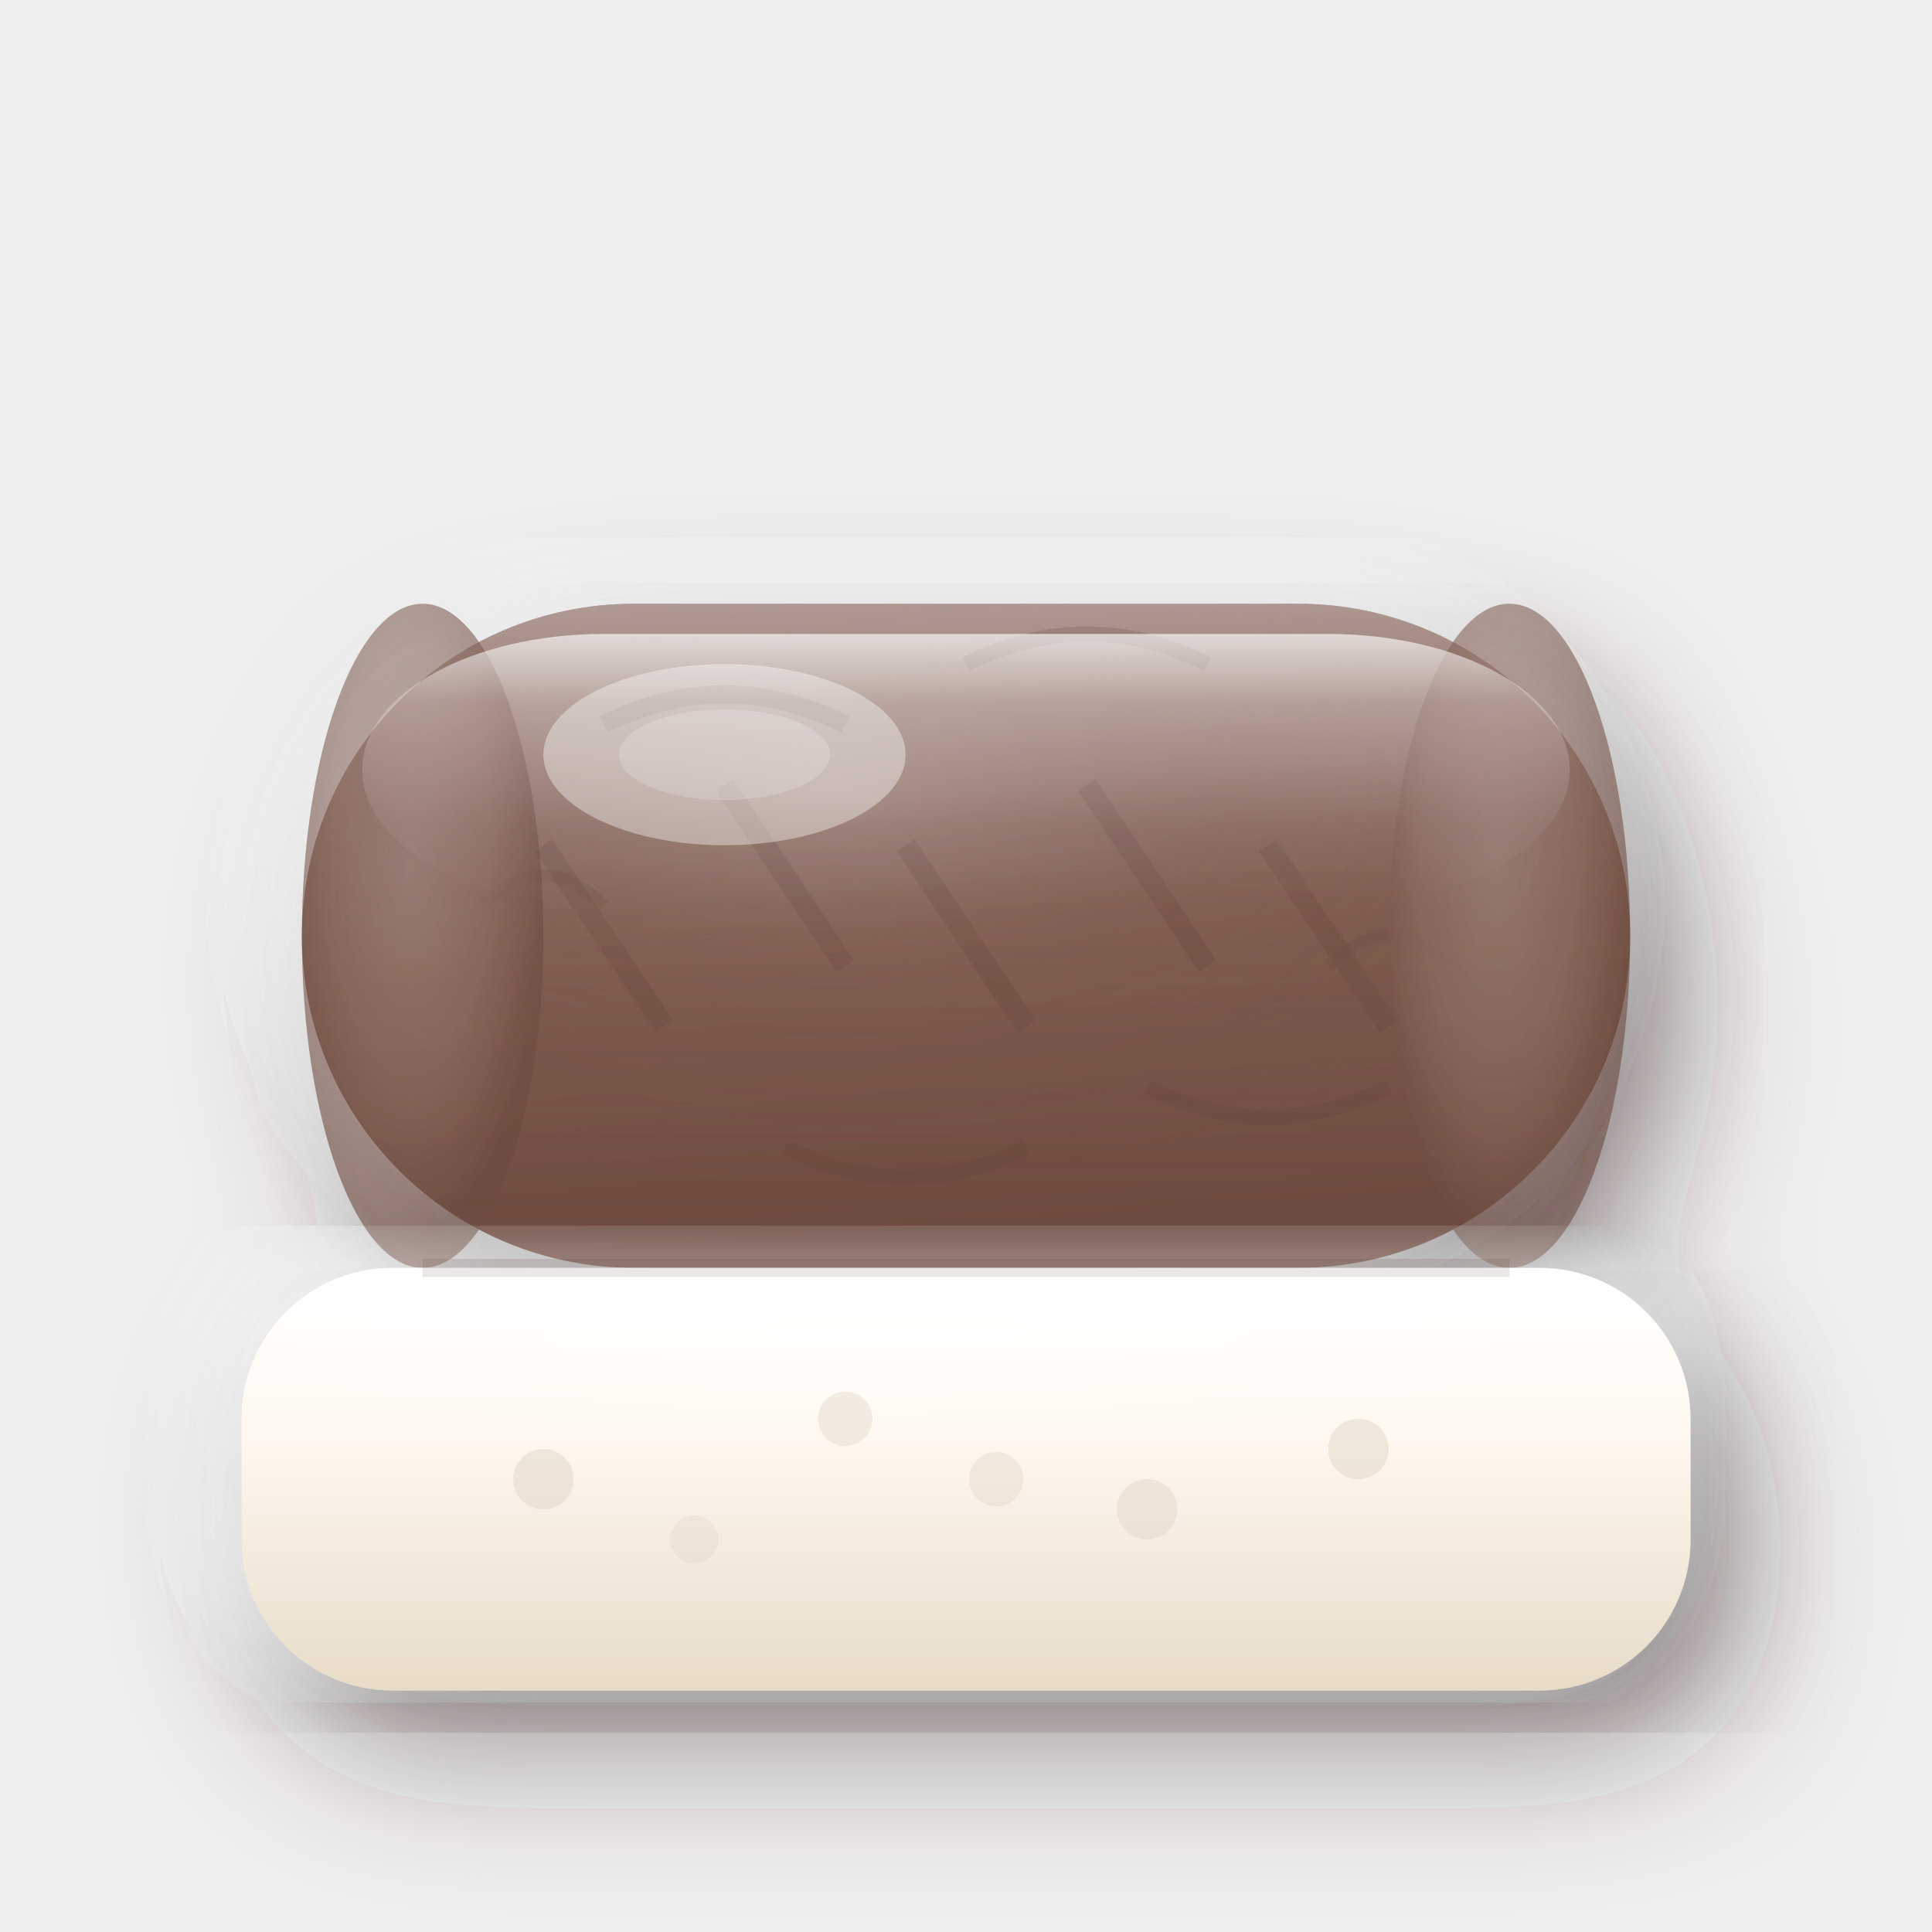
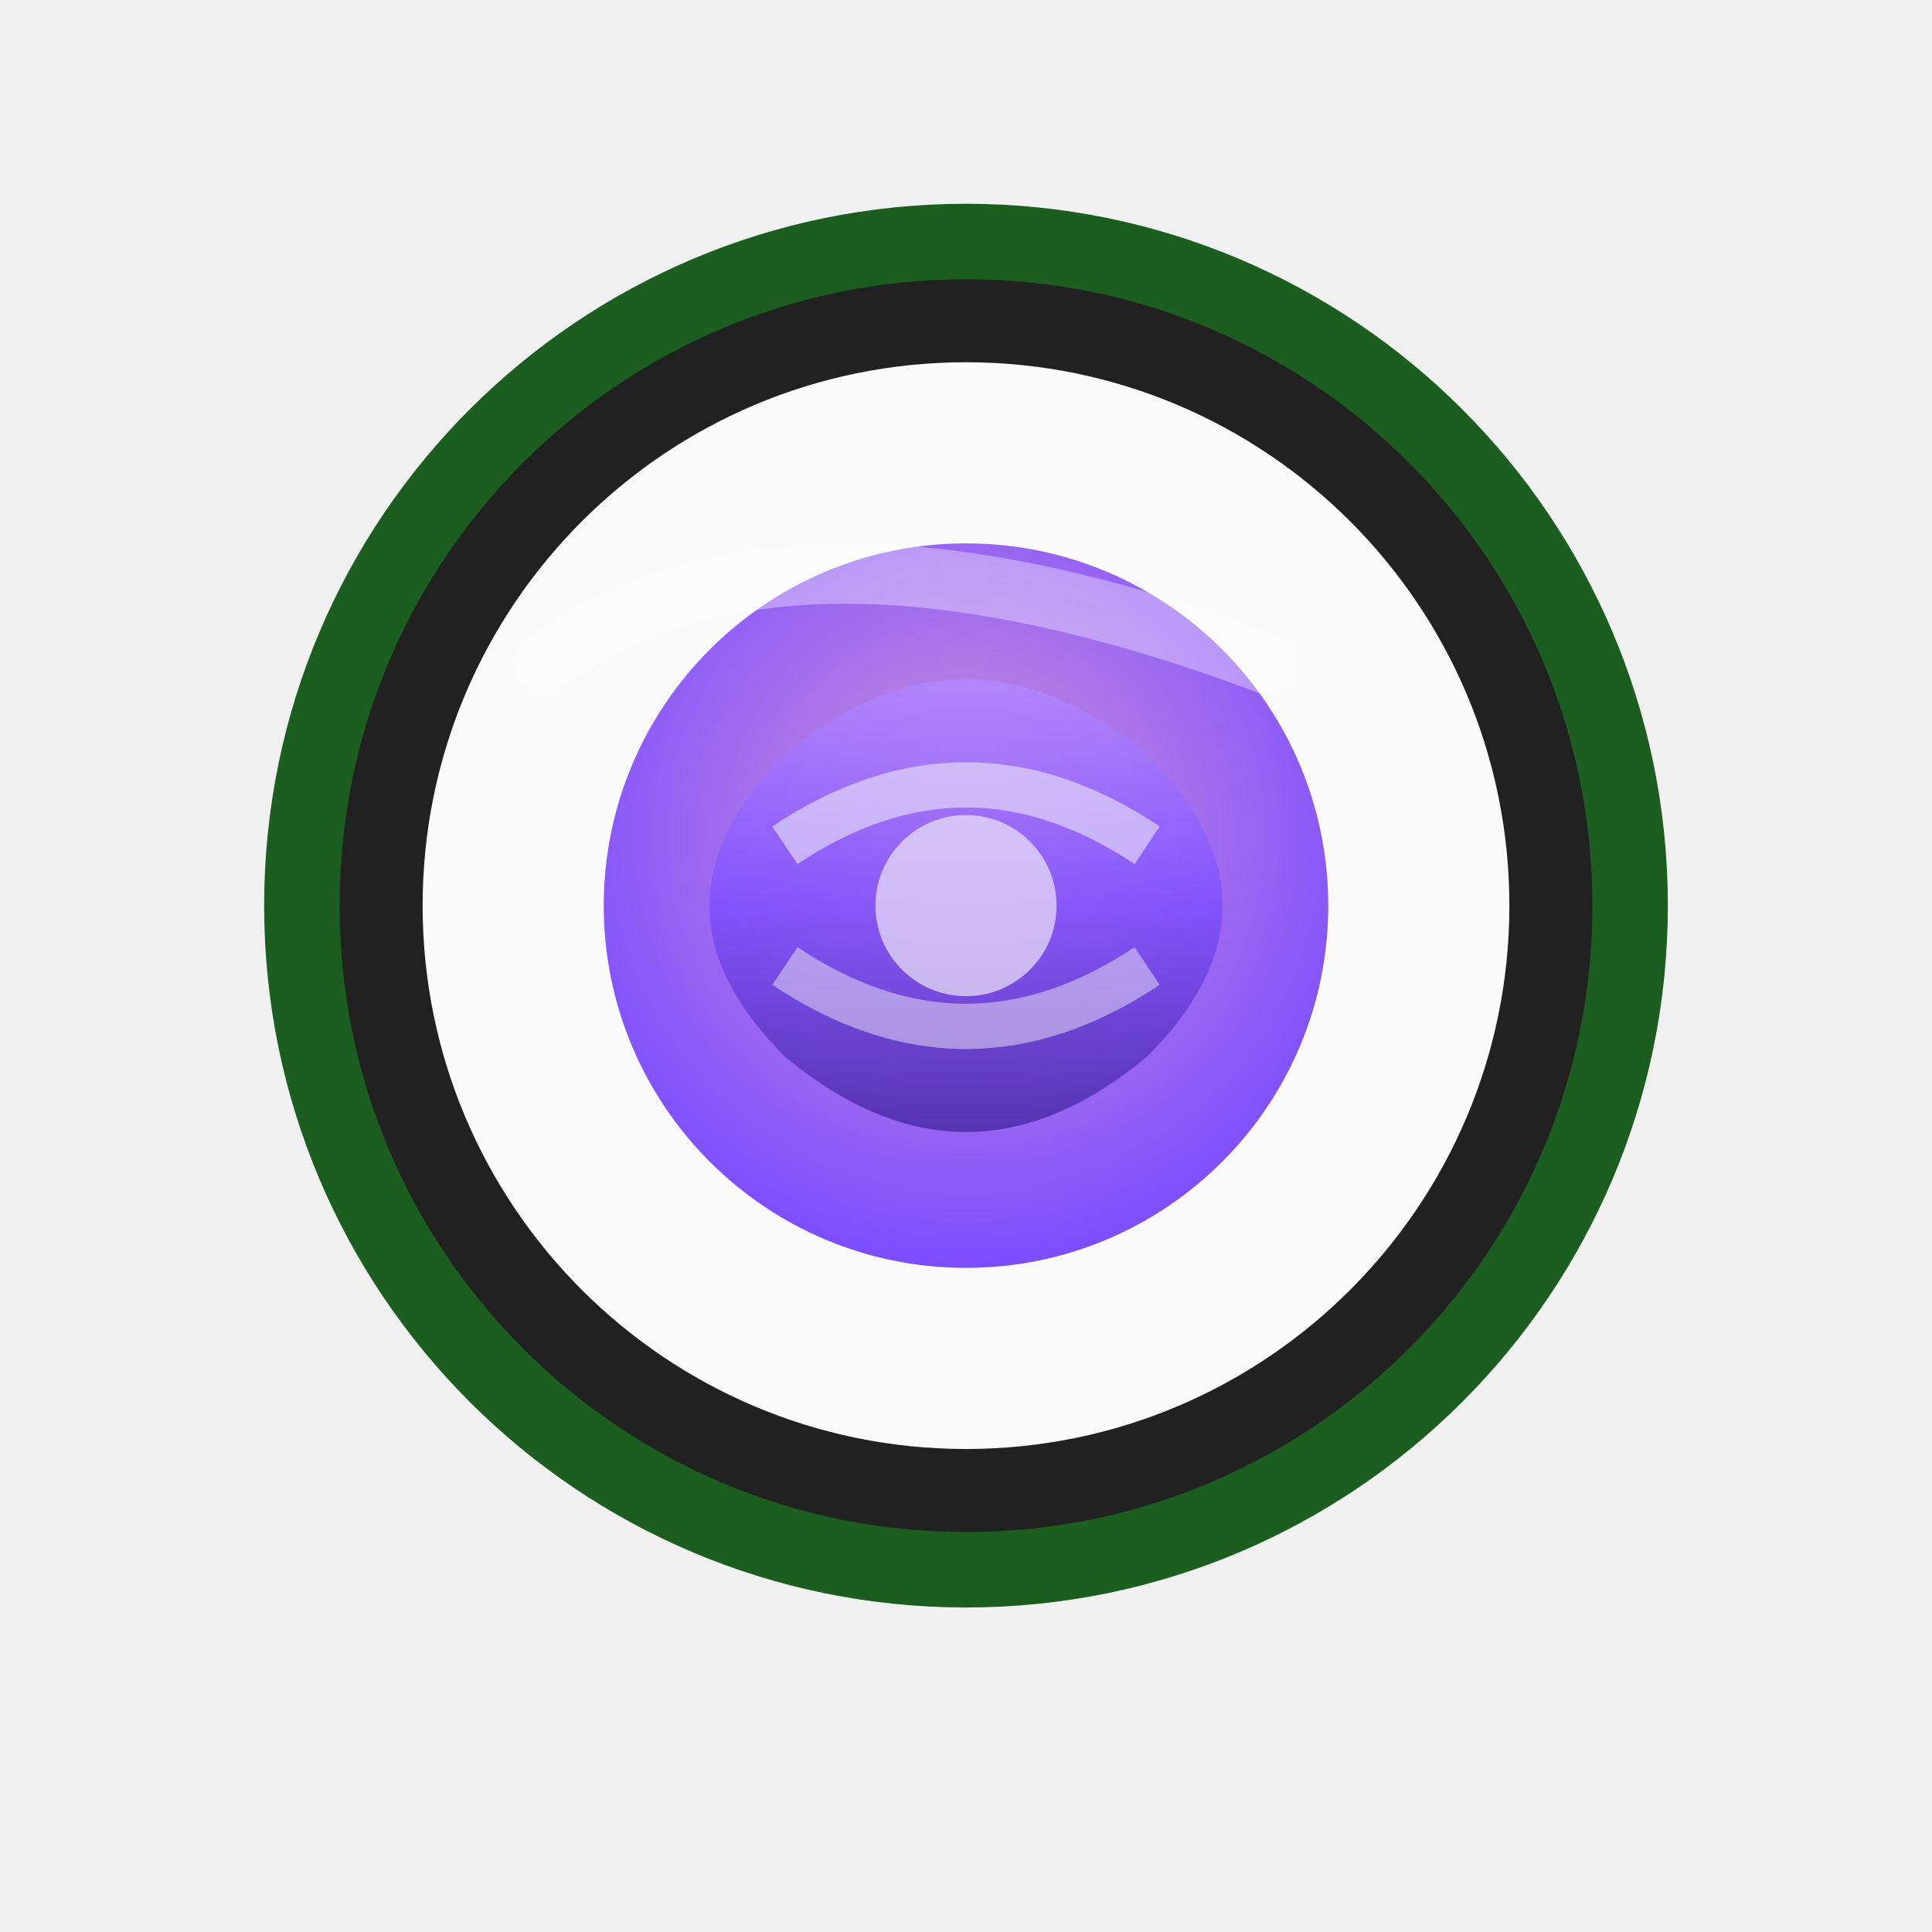
<svg xmlns="http://www.w3.org/2000/svg" viewBox="0 0 64 64" width="64" height="64">
  <defs>
-     <filter id="dropShadow" x="-25%" y="-25%" width="150%" height="150%">
-       <feGaussianBlur in="SourceAlpha" stdDeviation="2.5" result="blur" />
-       <feOffset dx="1" dy="2" result="offsetBlur" />
-       <feFlood flood-color="#3E2723" flood-opacity="0.4" />
-       <feComposite in2="offsetBlur" operator="in" result="shadow" />
+     <linearGradient id="sausGrad" x1="0" y1="0" x2="0" y2="1">
+       <stop offset="0%" stop-color="#B388FF" />
+       <stop offset="50%" stop-color="#7C4DFF" />
+       <stop offset="100%" stop-color="#4527A0" />
+     </linearGradient>
+     <radialGradient id="meatGrad" cx="0.5" cy="0.4" r="0.6">
+       <stop offset="0%" stop-color="#CE93D8" />
+       <stop offset="100%" stop-color="#7C4DFF" />
+     </radialGradient>
+     <filter id="glow">
+       <feGaussianBlur stdDeviation="1.5" result="blur" />
      <feMerge>
-         <feMergeNode in="shadow" />
+         <feMergeNode in="blur" />
        <feMergeNode in="SourceGraphic" />
      </feMerge>
    </filter>
-     <filter id="neumorphic" x="-10%" y="-10%" width="120%" height="120%">
-       <feGaussianBlur in="SourceAlpha" stdDeviation="1" result="blur" />
-       <feOffset dx="-1" dy="-1" result="lightOffset" />
-       <feFlood flood-color="#ffffff" flood-opacity="0.35" />
-       <feComposite in2="lightOffset" operator="in" result="highlight" />
-       <feGaussianBlur in="SourceAlpha" stdDeviation="2" result="darkBlur" />
-       <feOffset dx="1.5" dy="1.5" result="darkOffset" />
-       <feFlood flood-color="#000000" flood-opacity="0.22" />
-       <feComposite in2="darkOffset" operator="in" result="innerShadow" />
-       <feMerge>
-         <feMergeNode in="highlight" />
-         <feMergeNode in="innerShadow" />
-         <feMergeNode in="SourceGraphic" />
-       </feMerge>
-     </filter>
-     <linearGradient id="sausageGrad" x1="0" y1="0" x2="0.15" y2="1">
-       <stop offset="0%" stop-color="#A1887F" />
-       <stop offset="25%" stop-color="#8D6E63" />
-       <stop offset="60%" stop-color="#795548" />
-       <stop offset="100%" stop-color="#6D4C41" />
-     </linearGradient>
-     <linearGradient id="sausageHighlight" x1="0" y1="0" x2="0" y2="1">
-       <stop offset="0%" stop-color="#BCAAA4" stop-opacity="0.6" />
-       <stop offset="35%" stop-color="#A1887F" stop-opacity="0.15" />
-       <stop offset="100%" stop-color="#8D6E63" stop-opacity="0" />
-     </linearGradient>
-     <linearGradient id="riceGrad" x1="0" y1="0" x2="0" y2="1">
-       <stop offset="0%" stop-color="#FFFFFF" />
-       <stop offset="40%" stop-color="#FFF8F0" />
-       <stop offset="100%" stop-color="#E8DCC8" />
-     </linearGradient>
-     <linearGradient id="glossSausage" x1="0" y1="0" x2="0" y2="1">
-       <stop offset="0%" stop-color="#ffffff" stop-opacity="0.65" />
-       <stop offset="25%" stop-color="#ffffff" stop-opacity="0.25" />
-       <stop offset="70%" stop-color="#ffffff" stop-opacity="0.05" />
-       <stop offset="100%" stop-color="#ffffff" stop-opacity="0" />
-     </linearGradient>
-     <radialGradient id="sausageGlow" cx="0.4" cy="0.28" r="0.6">
-       <stop offset="0%" stop-color="#BCAAA4" stop-opacity="0.4" />
-       <stop offset="50%" stop-color="#8D6E63" stop-opacity="0.1" />
-       <stop offset="100%" stop-color="#6D4C41" stop-opacity="0" />
-     </radialGradient>
-     <radialGradient id="riceSpecular" cx="0.45" cy="0.3" r="0.55">
-       <stop offset="0%" stop-color="#ffffff" stop-opacity="0.3" />
-       <stop offset="100%" stop-color="#ffffff" stop-opacity="0" />
-     </radialGradient>
-     <radialGradient id="endCapGrad" cx="0.45" cy="0.4" r="0.55">
-       <stop offset="0%" stop-color="#A1887F" />
-       <stop offset="60%" stop-color="#8D6E63" />
-       <stop offset="100%" stop-color="#6D4C41" />
-     </radialGradient>
  </defs>
-   <g filter="url(#dropShadow)">
-     <rect x="10" y="20" width="44" height="22" rx="11" ry="11" fill="url(#sausageGrad)" filter="url(#neumorphic)" />
-     <rect x="10" y="20" width="44" height="22" rx="11" ry="11" fill="url(#sausageGlow)" />
-     <rect x="10" y="20" width="44" height="22" rx="11" ry="11" fill="url(#sausageHighlight)" />
-     <path d="M20 24 Q24 22 28 24" stroke="#5D4037" stroke-width="0.6" fill="none" opacity="0.25" />
-     <path d="M32 22 Q36 20 40 22" stroke="#5D4037" stroke-width="0.5" fill="none" opacity="0.2" />
-     <path d="M26 38 Q30 40 34 38" stroke="#5D4037" stroke-width="0.5" fill="none" opacity="0.2" />
-     <path d="M38 36 Q42 38 46 36" stroke="#5D4037" stroke-width="0.5" fill="none" opacity="0.18" />
-     <path d="M16 30 Q18 28 20 30" stroke="#5D4037" stroke-width="0.4" fill="none" opacity="0.15" />
-     <path d="M44 32 Q46 30 48 32" stroke="#5D4037" stroke-width="0.4" fill="none" opacity="0.15" />
-     <ellipse cx="14" cy="31" rx="4" ry="11" fill="url(#endCapGrad)" opacity="0.6" />
-     <ellipse cx="50" cy="31" rx="4" ry="11" fill="url(#endCapGrad)" opacity="0.6" />
-     <path d="M18 28 L22 34" stroke="#4E342E" stroke-width="0.7" fill="none" opacity="0.15" />
-     <path d="M24 26 L28 32" stroke="#4E342E" stroke-width="0.7" fill="none" opacity="0.15" />
-     <path d="M30 28 L34 34" stroke="#4E342E" stroke-width="0.7" fill="none" opacity="0.15" />
-     <path d="M36 26 L40 32" stroke="#4E342E" stroke-width="0.7" fill="none" opacity="0.15" />
-     <path d="M42 28 L46 34" stroke="#4E342E" stroke-width="0.7" fill="none" opacity="0.15" />
-     <rect x="12" y="21" width="40" height="9" rx="8" ry="5" fill="url(#glossSausage)" />
-     <ellipse cx="24" cy="25" rx="6" ry="3" fill="#ffffff" opacity="0.38" />
-     <ellipse cx="24" cy="25" rx="3.5" ry="1.5" fill="#ffffff" opacity="0.18" />
-     <rect x="8" y="42" width="48" height="14" rx="5" ry="5" fill="url(#riceGrad)" filter="url(#neumorphic)" />
-     <rect x="8" y="42" width="48" height="7" rx="5" ry="4" fill="url(#riceSpecular)" />
-     <circle cx="18" cy="49" r="1" fill="#E0D5C5" opacity="0.5" />
-     <circle cx="28" cy="47" r="0.9" fill="#E0D5C5" opacity="0.4" />
-     <circle cx="38" cy="50" r="1" fill="#E0D5C5" opacity="0.45" />
-     <circle cx="45" cy="48" r="1" fill="#E0D5C5" opacity="0.5" />
-     <circle cx="23" cy="51" r="0.8" fill="#E0D5C5" opacity="0.35" />
-     <circle cx="33" cy="49" r="0.9" fill="#E0D5C5" opacity="0.4" />
-     <line x1="14" y1="42" x2="50" y2="42" stroke="#4E342E" stroke-width="0.6" opacity="0.12" />
-   </g>
+   <circle cx="32" cy="30" r="22" fill="#212121" />
+   <circle cx="32" cy="30" r="18" fill="#FAFAFA" />
+   <circle cx="32" cy="30" r="12" fill="url(#meatGrad)" />
+   <path d="M26 25 Q32 20 38 25 Q43 30 38 35 Q32 40 26 35 Q21 30 26 25 Z" fill="url(#sausGrad)" opacity="0.8" />
+   <path d="M26 28 Q32 24 38 28" fill="none" stroke="#EDE7F6" stroke-width="1.5" opacity="0.6" />
+   <path d="M26 32 Q32 36 38 32" fill="none" stroke="#EDE7F6" stroke-width="1.5" opacity="0.5" />
+   <circle cx="32" cy="30" r="3" fill="#EDE7F6" opacity="0.7" />
+   <circle cx="32" cy="30" r="22" fill="none" stroke="#1B5E20" stroke-width="2.5" />
+   <path d="M18 22 Q26 16 42 22" fill="none" stroke="#FFFFFF" stroke-width="2" opacity="0.35" stroke-linecap="round" />
</svg>
